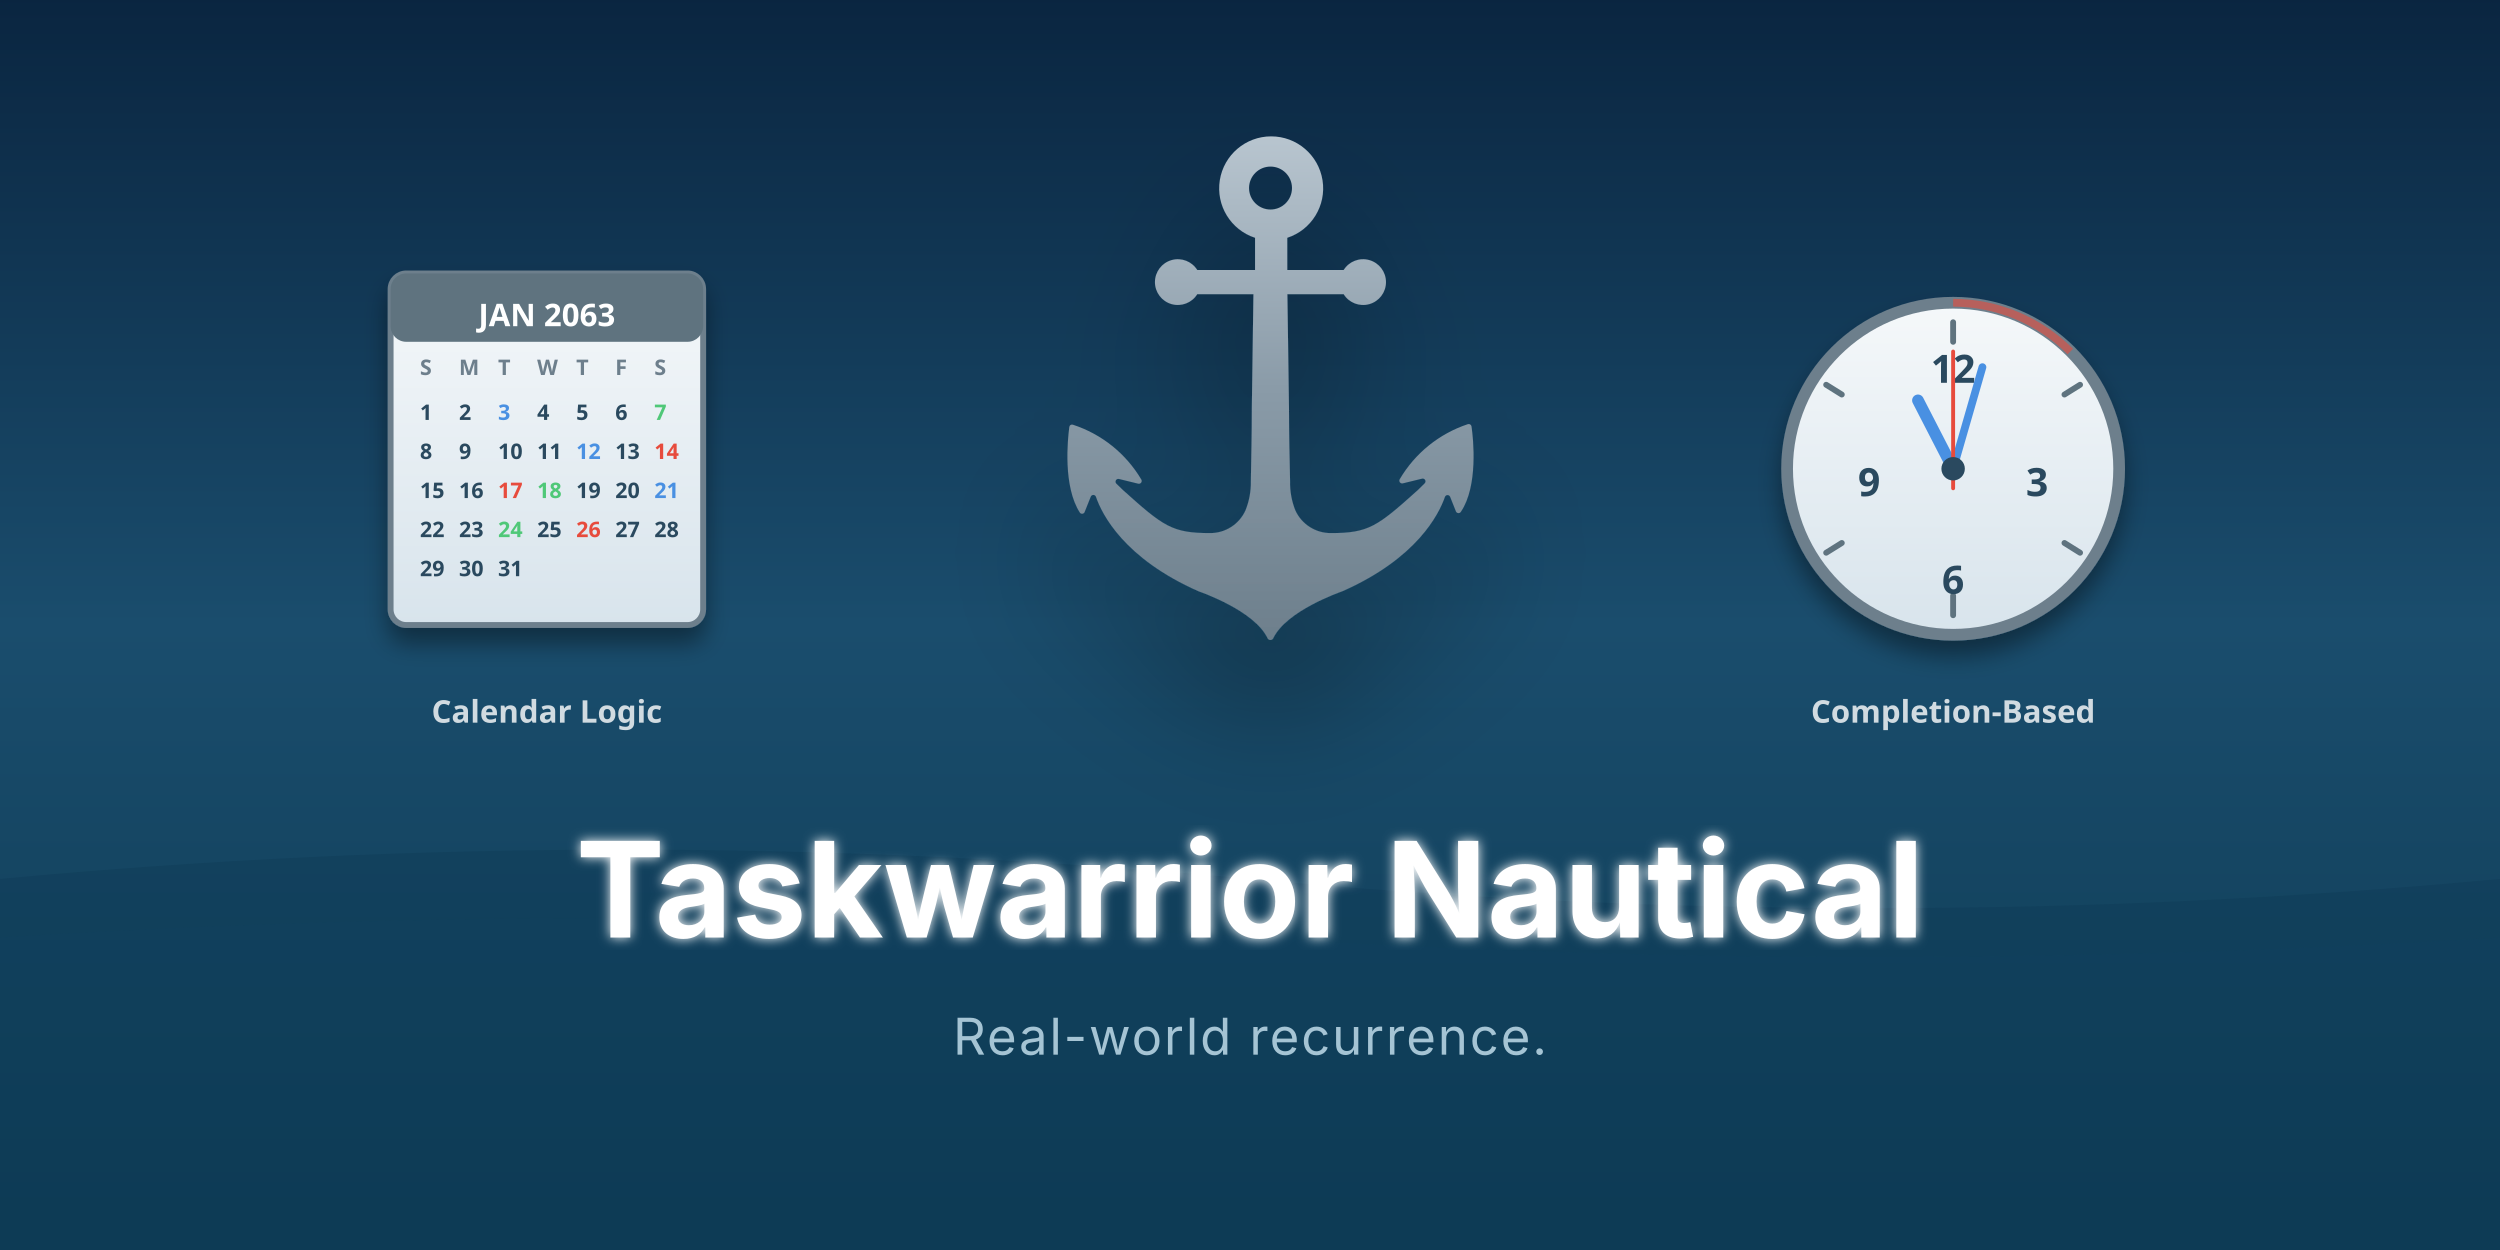
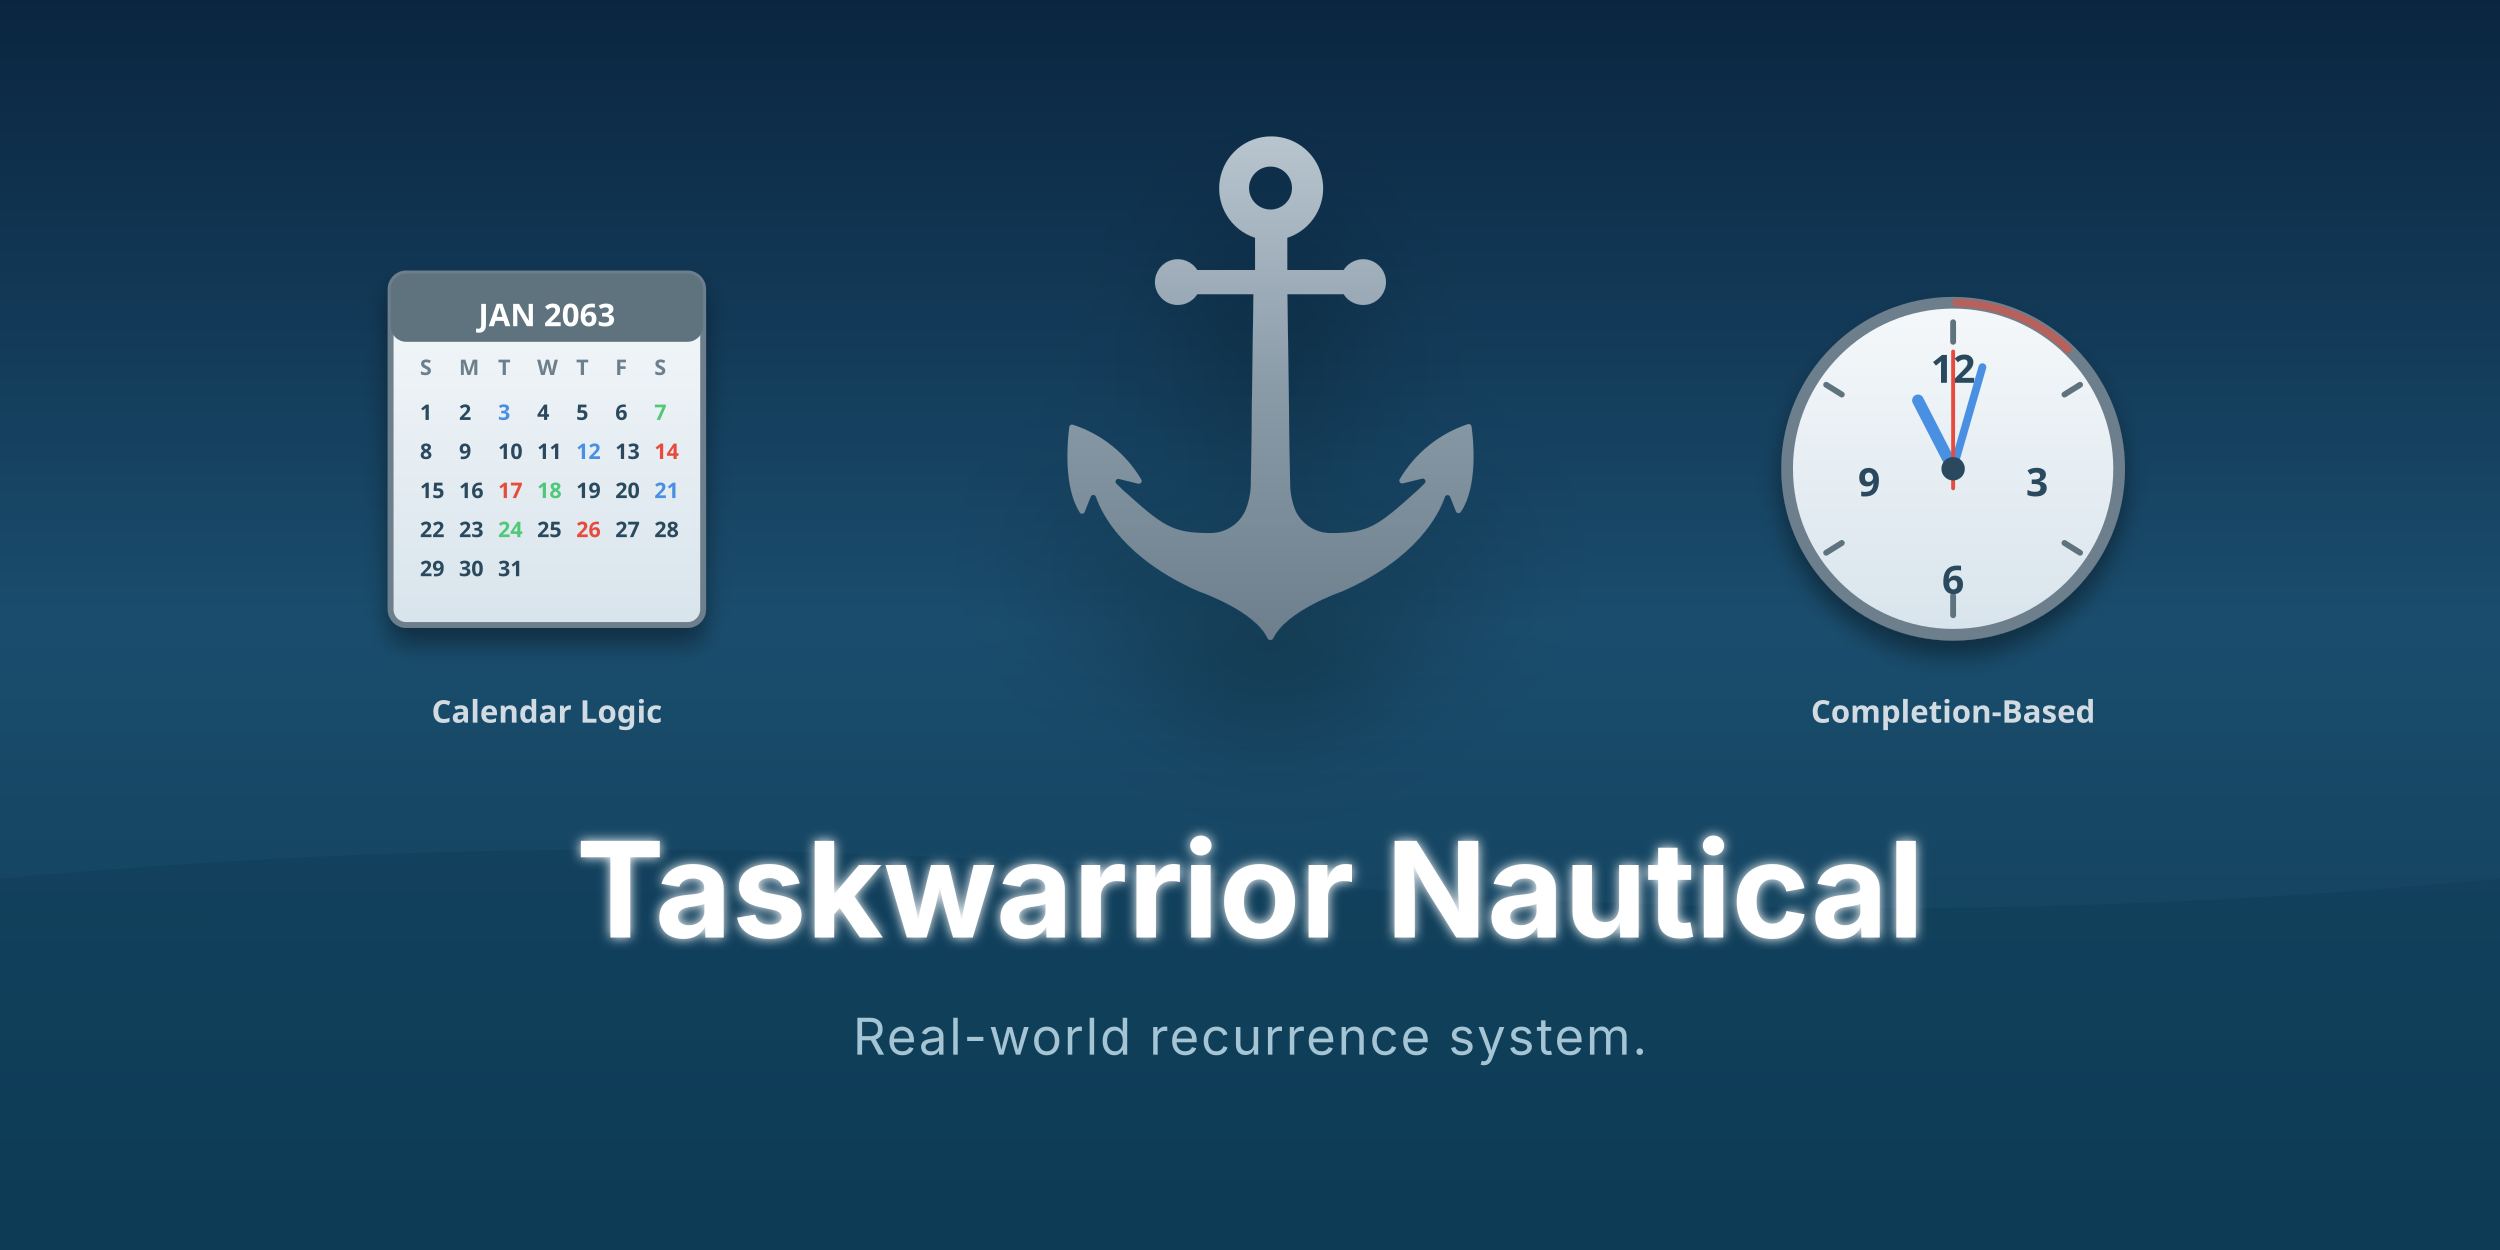
<svg xmlns="http://www.w3.org/2000/svg" viewBox="0 0 1280 640" role="img" aria-label="Taskwarrior Nautical">
  <defs>
    <linearGradient id="oceanGrad" x1="0" y1="0" x2="0" y2="1">
      <stop offset="0%" stop-color="#0a2540" />
      <stop offset="50%" stop-color="#1a4d6d" />
      <stop offset="100%" stop-color="#0d3a52" />
    </linearGradient>
    <linearGradient id="metalGrad" x1="0" y1="0" x2="0" y2="1">
      <stop offset="0%" stop-color="#b8c5cf" />
      <stop offset="50%" stop-color="#8a9ba8" />
      <stop offset="100%" stop-color="#6d7f8c" />
    </linearGradient>
    <linearGradient id="chainGrad" x1="0" y1="0" x2="1" y2="1">
      <stop offset="0%" stop-color="#9dadb8" />
      <stop offset="50%" stop-color="#7a8d9a" />
      <stop offset="100%" stop-color="#5e737f" />
    </linearGradient>
    <linearGradient id="faceGrad" x1="0" y1="0" x2="0" y2="1">
      <stop offset="0%" stop-color="#f5f8fa" />
      <stop offset="100%" stop-color="#d8e4ec" />
    </linearGradient>
    <filter id="dropShadow" x="-50%" y="-50%" width="200%" height="200%">
      <feGaussianBlur in="SourceAlpha" stdDeviation="6" />
      <feOffset dx="0" dy="8" result="offsetblur" />
      <feComponentTransfer>
        <feFuncA type="linear" slope="0.4" />
      </feComponentTransfer>
      <feMerge>
        <feMergeNode />
        <feMergeNode in="SourceGraphic" />
      </feMerge>
    </filter>
    <filter id="glow">
      <feGaussianBlur stdDeviation="3" result="coloredBlur" />
      <feMerge>
        <feMergeNode in="coloredBlur" />
        <feMergeNode in="SourceGraphic" />
      </feMerge>
    </filter>
  </defs>
  <rect width="1280" height="640" fill="url(#oceanGrad)" />
  <path d="M0 450 Q320 420 640 450 T1280 450 L1280 640 L0 640 Z" fill="#0a3550" opacity="0.3" />
  <path d="M0 480 Q320 460 640 480 T1280 480 L1280 640 L0 640 Z" fill="#0d4060" opacity="0.2" />
  <g transform="translate(280, 240)" filter="url(#dropShadow)">
    <rect x="-80" y="-100" width="160" height="180" rx="8" fill="url(#faceGrad)" stroke="#6d7f8c" stroke-width="3" />
    <rect x="-80" y="-100" width="160" height="35" rx="8" fill="#5e737f" />
    <text x="0" y="-73" text-anchor="middle" font-family="system-ui" font-size="16" font-weight="700" fill="#fff">JAN 2063</text>
    <g fill="#2a4a5e" font-family="system-ui" font-size="11" font-weight="600">
      <text x="-65" y="-48" fill="#6d7f8c">S</text>
      <text x="-45" y="-48" fill="#6d7f8c">M</text>
      <text x="-25" y="-48" fill="#6d7f8c">T</text>
      <text x="-5" y="-48" fill="#6d7f8c">W</text>
      <text x="15" y="-48" fill="#6d7f8c">T</text>
      <text x="35" y="-48" fill="#6d7f8c">F</text>
      <text x="55" y="-48" fill="#6d7f8c">S</text>
      <text x="-65" y="-25">1</text>
      <text x="-45" y="-25">2</text>
      <text x="-25" y="-25" fill="#4a90e2" font-weight="700">3</text>
      <text x="-5" y="-25">4</text>
      <text x="15" y="-25">5</text>
      <text x="35" y="-25">6</text>
      <text x="55" y="-25" fill="#50c878" font-weight="700">7</text>
      <text x="-65" y="-5">8</text>
      <text x="-45" y="-5">9</text>
      <text x="-25" y="-5">10</text>
      <text x="-5" y="-5">11</text>
      <text x="15" y="-5" fill="#4a90e2" font-weight="700">12</text>
      <text x="35" y="-5">13</text>
      <text x="55" y="-5" fill="#e74c3c" font-weight="700">14</text>
      <text x="-65" y="15">15</text>
      <text x="-45" y="15">16</text>
      <text x="-25" y="15" fill="#e74c3c" font-weight="700">17</text>
      <text x="-5" y="15" fill="#50c878" font-weight="700">18</text>
      <text x="15" y="15">19</text>
      <text x="35" y="15">20</text>
      <text x="55" y="15" fill="#4a90e2" font-weight="700">21</text>
      <text x="-65" y="35">22</text>
      <text x="-45" y="35">23</text>
      <text x="-25" y="35" fill="#50c878" font-weight="700">24</text>
      <text x="-5" y="35">25</text>
      <text x="15" y="35" fill="#e74c3c" font-weight="700">26</text>
      <text x="35" y="35">27</text>
      <text x="55" y="35">28</text>
      <text x="-65" y="55">29</text>
      <text x="-45" y="55">30</text>
      <text x="-25" y="55">31</text>
    </g>
  </g>
  <g filter="url(#dropShadow)" transform="translate(640, 240) scale(5.5)">
    <path fill="url(#metalGrad)" d="M46,31.07a.26.26,0,0,0-.34-.21A11.59,11.59,0,0,0,39.31,36a.26.26,0,0,0,.29.37l1.8-.44a.26.26,0,0,1,.24.44L41,37c-3.78,3.4-4.58,4-8.09,4a3.61,3.61,0,0,1-3.31-2.11,6.93,6.93,0,0,1-.49-2.71c-.05-2.26-.1-4.52-.1-6.77l-.15-10.65H34.1a2.13,2.13,0,1,0,0-2.25H28.85c0-1,0-2,0-3a4.84,4.84,0,1,0-3,0c0,1,0,2,0,3H20.47a2.13,2.13,0,1,0,0,2.25H25.7l-.15,10.65c0,2.26-.05,4.51-.09,6.77a6.94,6.94,0,0,1-.5,2.71A3.59,3.59,0,0,1,21.66,41c-3.52,0-4.32-.6-8.1-4l-.62-.6a.26.26,0,0,1,.24-.44l1.8.44a.26.26,0,0,0,.29-.37,11.55,11.55,0,0,0-6.38-5.12.25.25,0,0,0-.33.21c-.16,1.18-.6,5.56,1,8A.26.26,0,0,0,10,39l.55-1.38a.26.26,0,0,1,.49,0c.56,1.64,2.62,5.74,9.56,8.8h0c.25.09,5.21,1.81,6.42,4.37a.29.29,0,0,0,.52,0c1.22-2.56,6.18-4.28,6.42-4.37h0c6.95-3.06,9-7.16,9.57-8.8a.26.26,0,0,1,.48,0c.18.44.4,1,.55,1.38a.26.26,0,0,0,.46,0C46.62,36.63,46.18,32.25,46,31.07ZM27.29,10.88a2,2,0,1,1,2-2A2,2,0,0,1,27.29,10.88Z" transform="translate(-25.38 -35.01)" />
  </g>
  <g transform="translate(1000, 240)" filter="url(#dropShadow)">
    <circle cx="0" cy="0" r="85" fill="url(#faceGrad)" stroke="#6d7f8c" stroke-width="6" />
    <g stroke="#5e737f" stroke-width="3" stroke-linecap="round">
      <line x1="0" y1="-75" x2="0" y2="-65" />
      <line x1="65" y1="-43" x2="57" y2="-38" />
      <line x1="65" y1="43" x2="57" y2="38" />
      <line x1="0" y1="75" x2="0" y2="65" />
      <line x1="-65" y1="43" x2="-57" y2="38" />
      <line x1="-65" y1="-43" x2="-57" y2="-38" />
    </g>
    <g fill="#2a4a5e" font-family="system-ui" font-size="20" font-weight="600" text-anchor="middle">
      <text x="0" y="-50" dy="0.3em">12</text>
      <text x="43" y="8" dy="0.3em">3</text>
      <text x="0" y="58" dy="0.3em">6</text>
      <text x="-43" y="8" dy="0.3em">9</text>
    </g>
    <g stroke-linecap="round">
      <line x1="0" y1="0" x2="-18" y2="-35" stroke="#4a90e2" stroke-width="6" />
      <line x1="0" y1="0" x2="15" y2="-52" stroke="#4a90e2" stroke-width="4" />
      <line x1="0" y1="10" x2="0" y2="-60" stroke="#e74c3c" stroke-width="2" />
    </g>
    <circle cx="0" cy="0" r="6" fill="#2a4a5e" />
    <path d="M 0,-85 A 85,85 0 0,1 60,-60" fill="none" stroke="#e74c3c" stroke-width="4" opacity="0.6" />
  </g>
  <text x="640" y="480" text-anchor="middle" font-family="system-ui, -apple-system, sans-serif" font-size="68" font-weight="700" fill="#ffffff" filter="url(#glow)">
    Taskwarrior Nautical
  </text>
  <text x="640" y="540" text-anchor="middle" font-family="system-ui, -apple-system, sans-serif" font-size="26" font-weight="400" fill="#a5c4d4" letter-spacing="1">
-     Real-world recurrence.
+     Real-world recurrence system.
  </text>
  <text x="280" y="370" text-anchor="middle" font-family="system-ui" font-size="16" font-weight="600" fill="#FFFFFF" opacity="0.8">
    Calendar Logic
  </text>
  <text x="1000" y="370" text-anchor="middle" font-family="system-ui" font-size="16" font-weight="600" fill="#FFFFFF" opacity="0.8">
    Completion-Based
  </text>
</svg>
